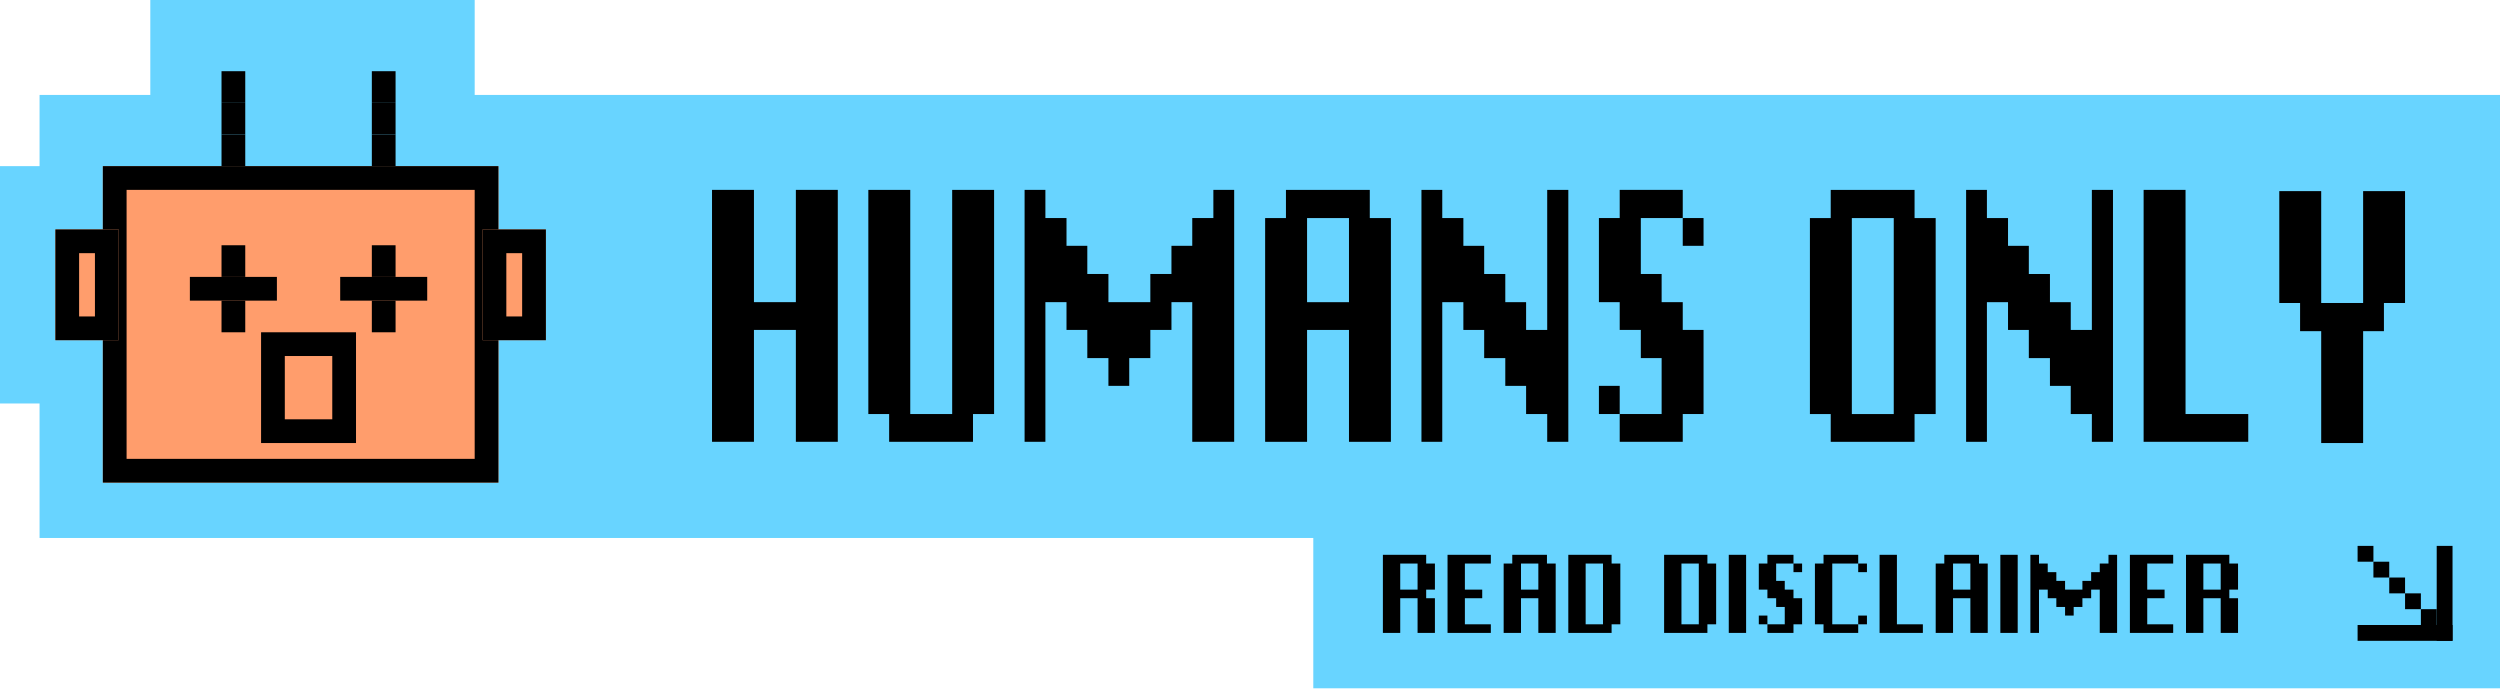
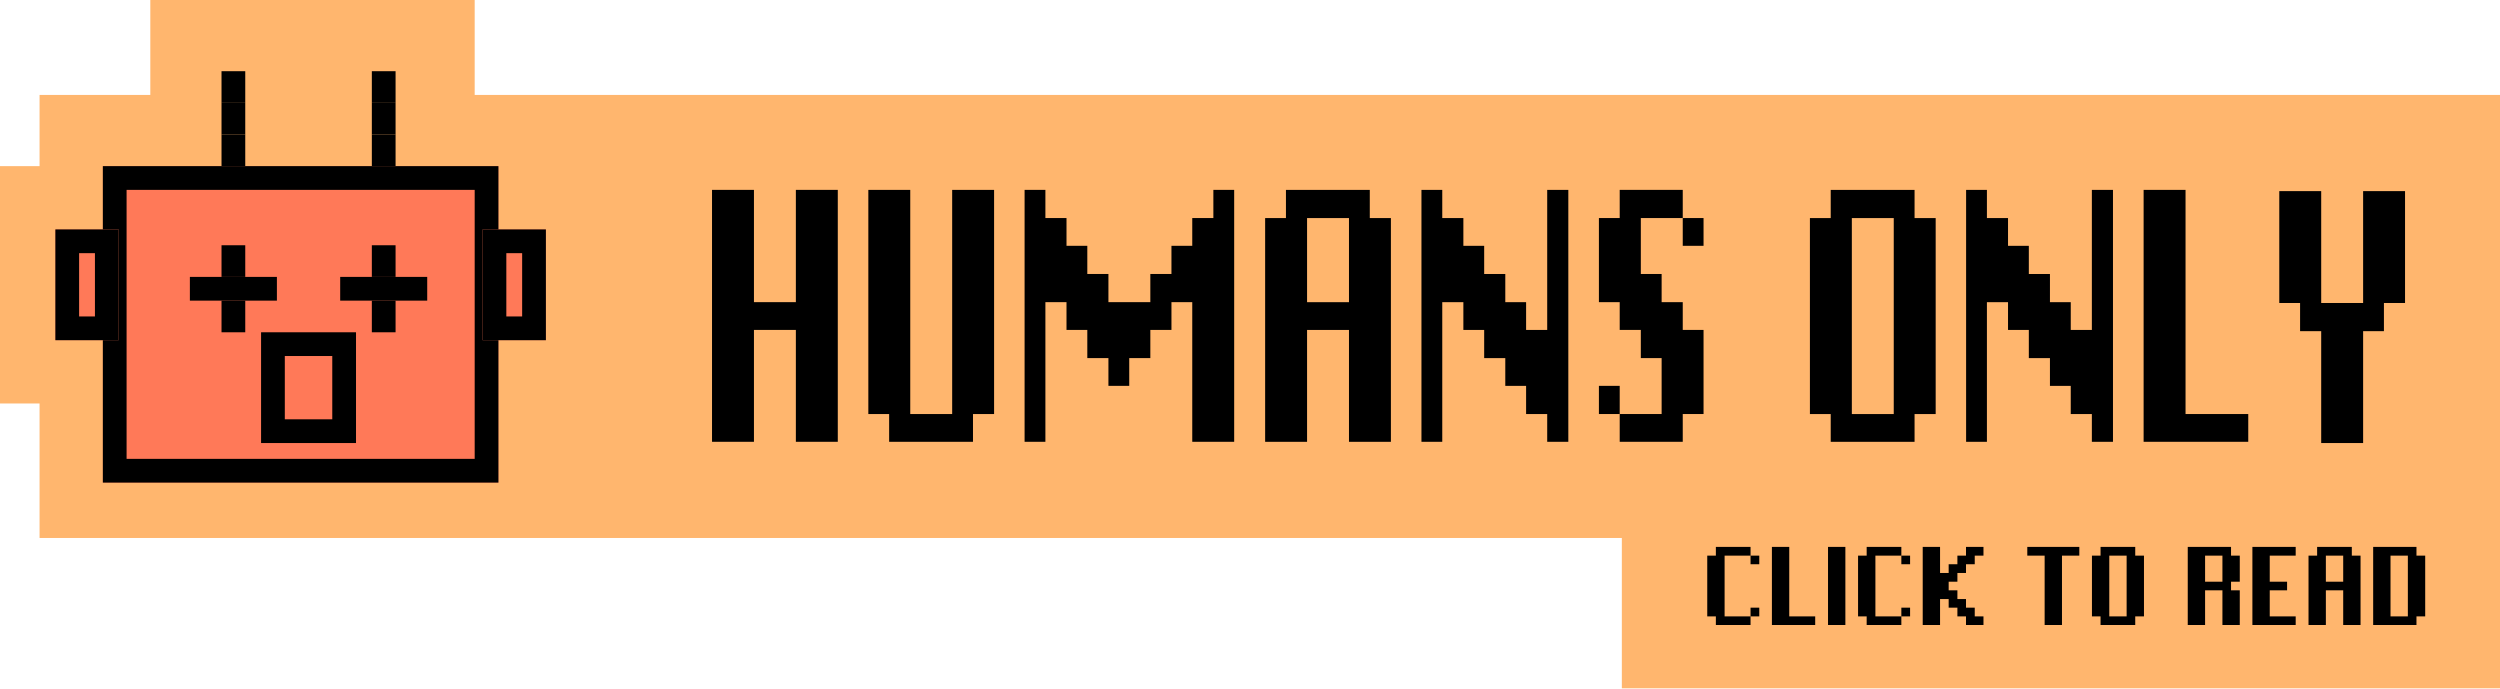
<svg xmlns="http://www.w3.org/2000/svg" width="316" height="87" viewBox="0 0 316 87" fill="none">
-   <path d="M60 12H316V68H5V51H0V21H5V12H19V0H60V12Z" fill="#68D4FF" />
-   <path d="M166 60H316V87H166V60Z" fill="#68D4FF" />
-   <path d="M13 21H63V61H13L13 21Z" fill="#FF9D6C" />
+   <path d="M60 12H316V68H5V51H0V21H5V12H19V0H60V12Z" fill="#FFB66E" />
+   <path d="M205 60H316V87H205V60Z" fill="#FFB66E" />
+   <path d="M305.441 70.232H306.545V77.912H305.441V79H299.969V69.128H305.441V70.232ZM302.161 77.912H304.353V70.232H302.161V77.912Z" fill="black" />
+   <path d="M297.269 70.232H298.373V79H296.181V74.616H293.989V79H291.797V70.232H292.885V69.128H297.269V70.232ZM293.989 73.528H296.181V70.232H293.989V73.528Z" fill="black" />
+   <path d="M286.895 70.232V73.528H289.087V74.616H286.895V77.912H290.175V79H284.703V69.128H290.175V70.232H286.895Z" fill="black" />
+   <path d="M282.003 70.232H283.107V73.528H282.003V74.616H283.107V79H280.915V74.616H278.723V79H276.531V69.128H282.003V70.232ZM278.723 73.528H280.915V70.232H278.723V73.528Z" fill="black" />
+   <path d="M269.894 70.232H270.998V77.912H269.894V79H265.51V77.912H264.422V70.232H265.51V69.128H269.894V70.232ZM266.614 77.912H268.806V70.232H266.614V77.912Z" fill="black" />
+   <path d="M256.25 69.128H262.826V70.232H260.634V79H258.442V70.232H256.25V69.128Z" fill="black" />
+   <path d="M247.415 73.528H246.311V74.616H247.415V75.72H248.503V76.808H249.607V77.912H250.711V79H248.503V77.912H247.415V76.808H246.311V75.72H245.223V79H243.031V69.128H245.223V72.424H246.311V71.32H247.415V70.232H248.503V69.128H250.711V70.232H249.607V71.32H248.503V72.424H247.415V73.528Z" fill="black" />
+   <path d="M241.435 76.808V77.912H240.331V76.808H241.435ZM241.435 71.32H240.331V70.232H241.435V71.32ZM235.947 69.128H240.331V70.232H237.051V77.912H240.331V79H235.947V77.912H234.859V70.232H235.947V69.128Z" fill="black" />
+   <path d="M231.062 69.128H233.255V79H231.062V69.128Z" fill="black" />
+   <path d="M226.161 77.912H229.441V79H223.969V69.128H226.161V77.912Z" fill="black" />
+   <path d="M222.373 76.808V77.912H221.269V76.808H222.373ZM222.373 71.32H221.269V70.232H222.373V71.32ZM216.885 69.128H221.269V70.232H217.989V77.912H221.269V79H216.885V77.912H215.797V70.232H216.885V69.128Z" fill="black" />
+   <path d="M13 21H63V61H13L13 21Z" fill="#FF7958" />
  <path d="M63 21V61H13L13 21H63ZM16 58H60V24H16V58Z" fill="black" />
-   <path d="M61 29H69V43H61V29Z" fill="#FF9D6C" />
+   <path d="M61 29H69V43H61V29Z" fill="#FF7958" />
  <path d="M69 29V43H61V29H69ZM64 40H66V32H64V40Z" fill="black" />
  <path d="M50 17V21H47V17H50Z" fill="black" />
  <path d="M31 17V21H28V17H31Z" fill="black" />
  <path d="M50 13V17H47V13H50Z" fill="black" />
  <path d="M31 13V17H28V13H31Z" fill="black" />
  <path d="M50 9V13H47V9H50Z" fill="black" />
  <path d="M31 9V13H28V9H31Z" fill="black" />
-   <path d="M7 29H15V43H7V29Z" fill="#FF9D6C" />
+   <path d="M7 29H15V43H7V29Z" fill="#FF7958" />
  <path d="M15 29V43H7V29H15ZM10 40H12V32H10V40Z" fill="black" />
-   <path d="M47 31H50V42H47V31Z" fill="#FF9D6C" />
+   <path d="M47 31H50V42H47V31Z" fill="#FF7958" />
  <path d="M50 31V42H47V31H50Z" fill="black" />
-   <path d="M28 31H31V42H28V31Z" fill="#FF9D6C" />
+   <path d="M28 31H31V42H28V31Z" fill="#FF7958" />
  <path d="M31 31V42H28V31H31Z" fill="black" />
-   <path d="M43 35H54V38H43V35Z" fill="#FF9D6C" />
+   <path d="M43 35H54V38H43V35Z" fill="#FF7958" />
  <path d="M54 38H43V35H54V38Z" fill="black" />
-   <path d="M24 35H35V38H24V35Z" fill="#FF9D6C" />
+   <path d="M24 35H35V38H24V35Z" fill="#FF7958" />
  <path d="M35 38H24V35H35V38Z" fill="black" />
-   <path d="M33 42H45V56H33V42Z" fill="#FF9D6C" />
+   <path d="M33 42H45V56H33V42Z" fill="#FF7958" />
  <path d="M45 42V56H33V42H45ZM36 53H42V45H36V53Z" fill="black" />
  <path d="M298.699 24.157H303.997V38.298H301.328V41.859H298.699V56H293.4V41.859H290.731V38.298H288.102V24.157H293.4V38.298H298.699V24.157Z" fill="black" />
  <path d="M276.252 52.334H284.18V55.843H270.953V24.001H276.252V52.334Z" fill="black" />
  <path d="M264.411 24.002H267.08V55.845H264.411V52.336H261.743V48.775H259.113V45.265H256.444V41.704H253.814V38.195H251.146V55.845H248.516V24.002H251.146V27.563H253.814V31.073H256.444V34.634H259.113V38.195H261.743V41.704H264.411V24.002Z" fill="black" />
  <path d="M242 27.565H244.669V52.337H242V55.846H231.403V52.337H228.773V27.565H231.403V24.004H242V27.565ZM234.072 52.337H239.37V27.565H234.072V52.337Z" fill="black" />
  <path d="M215.328 31.071H212.699V27.561H215.328V31.071ZM204.731 24H212.699V27.561H207.4V34.632H210.03V38.193H212.699V41.702H215.328V52.333H212.699V55.843H204.731V52.333H210.03V45.263H207.4V41.702H204.731V38.193H202.102V27.561H204.731V24ZM202.102 48.772H204.731V52.333H202.102V48.772Z" fill="black" />
  <path d="M195.567 24.002H198.236V55.844H195.567V52.335H192.899V48.774H190.269V45.265H187.6V41.704H184.97V38.194H182.302V55.844H179.672V24.002H182.302V27.563H184.97V31.072H187.6V34.633H190.269V38.194H192.899V41.704H195.567V24.002Z" fill="black" />
  <path d="M173.141 27.564H175.81V55.846H170.511V41.705H165.213V55.846H159.914V27.564H162.544V24.003H173.141V27.564ZM165.213 38.196H170.511V27.564H165.213V38.196Z" fill="black" />
  <path d="M153.37 24H156V55.843H150.702V38.192H148.072V41.702H145.403V45.263H142.735V48.772H140.105V45.263H137.436V41.702H134.806V38.192H132.138V55.843H129.508V24H132.138V27.561H134.806V31.07H137.436V34.631H140.105V38.192H145.403V34.631H148.072V31.07H150.702V27.561H153.37V24Z" fill="black" />
  <path d="M120.355 24.002H125.653V52.335H122.985V55.844H112.388V52.335H109.758V24.002H115.056V52.335H120.355V24.002Z" fill="black" />
  <path d="M100.597 24H105.896V55.843H100.597V41.702H95.299V55.843H90V24H95.299V38.192H100.597V24Z" fill="black" />
-   <path d="M281.785 71.232H282.888V74.528H281.785V75.616H282.888V80H280.696V75.616H278.504V80H276.312V70.128H281.785V71.232ZM278.504 74.528H280.696V71.232H278.504V74.528Z" fill="black" />
-   <path d="M271.411 71.232V74.528H273.603V75.616H271.411V78.912H274.691V80H269.219V70.128H274.691V71.232H271.411Z" fill="black" />
-   <path d="M266.513 70.128H267.601V80H265.409V74.528H264.321V75.616H263.217V76.72H262.113V77.808H261.025V76.72H259.921V75.616H258.833V74.528H257.729V80H256.641V70.128H257.729V71.232H258.833V72.32H259.921V73.424H261.025V74.528H263.217V73.424H264.321V72.32H265.409V71.232H266.513V70.128Z" fill="black" />
-   <path d="M252.844 70.128H255.036V80H252.844V70.128Z" fill="black" />
-   <path d="M250.144 71.232H251.248V80H249.056V75.616H246.864V80H244.672V71.232H245.76V70.128H250.144V71.232ZM246.864 74.528H249.056V71.232H246.864V74.528Z" fill="black" />
-   <path d="M239.77 78.912H243.05V80H237.578V70.128H239.77V78.912Z" fill="black" />
-   <path d="M235.982 77.808V78.912H234.878V77.808H235.982ZM235.982 72.32H234.878V71.232H235.982V72.32ZM230.494 70.128H234.878V71.232H231.598V78.912H234.878V80H230.494V78.912H229.406V71.232H230.494V70.128Z" fill="black" />
-   <path d="M227.785 72.32H226.696V71.232H227.785V72.32ZM223.401 70.128H226.696V71.232H224.505V73.424H225.593V74.528H226.696V75.616H227.785V78.912H226.696V80H223.401V78.912H225.593V76.72H224.505V75.616H223.401V74.528H222.312V71.232H223.401V70.128ZM222.312 77.808H223.401V78.912H222.312V77.808Z" fill="black" />
-   <path d="M218.516 70.128H220.708V80H218.516V70.128Z" fill="black" />
-   <path d="M215.816 71.232H216.92V78.912H215.816V80H210.344V70.128H215.816V71.232ZM212.536 78.912H214.728V71.232H212.536V78.912Z" fill="black" />
-   <path d="M203.706 71.232H204.81V78.912H203.706V80H198.234V70.128H203.706V71.232ZM200.426 78.912H202.618V71.232H200.426V78.912Z" fill="black" />
-   <path d="M195.535 71.232H196.639V80H194.447V75.616H192.255V80H190.062V71.232H191.151V70.128H195.535V71.232ZM192.255 74.528H194.447V71.232H192.255V74.528Z" fill="black" />
-   <path d="M185.161 71.232V74.528H187.353V75.616H185.161V78.912H188.441V80H182.969V70.128H188.441V71.232H185.161Z" fill="black" />
-   <path d="M180.269 71.232H181.373V74.528H180.269V75.616H181.373V80H179.181V75.616H176.989V80H174.797V70.128H180.269V71.232ZM176.989 74.528H179.181V71.232H176.989V74.528Z" fill="black" />
-   <path d="M298 79H310V81H298V79Z" fill="black" />
-   <path d="M308 69H310V81H308V69Z" fill="black" />
-   <path d="M304 75H306V77H304V75Z" fill="black" />
-   <path d="M306 77H308V79H306V77Z" fill="black" />
-   <path d="M302 73H304V75H302V73Z" fill="black" />
-   <path d="M300 71H302V73H300V71Z" fill="black" />
-   <path d="M298 69H300V71H298V69Z" fill="black" />
</svg>
